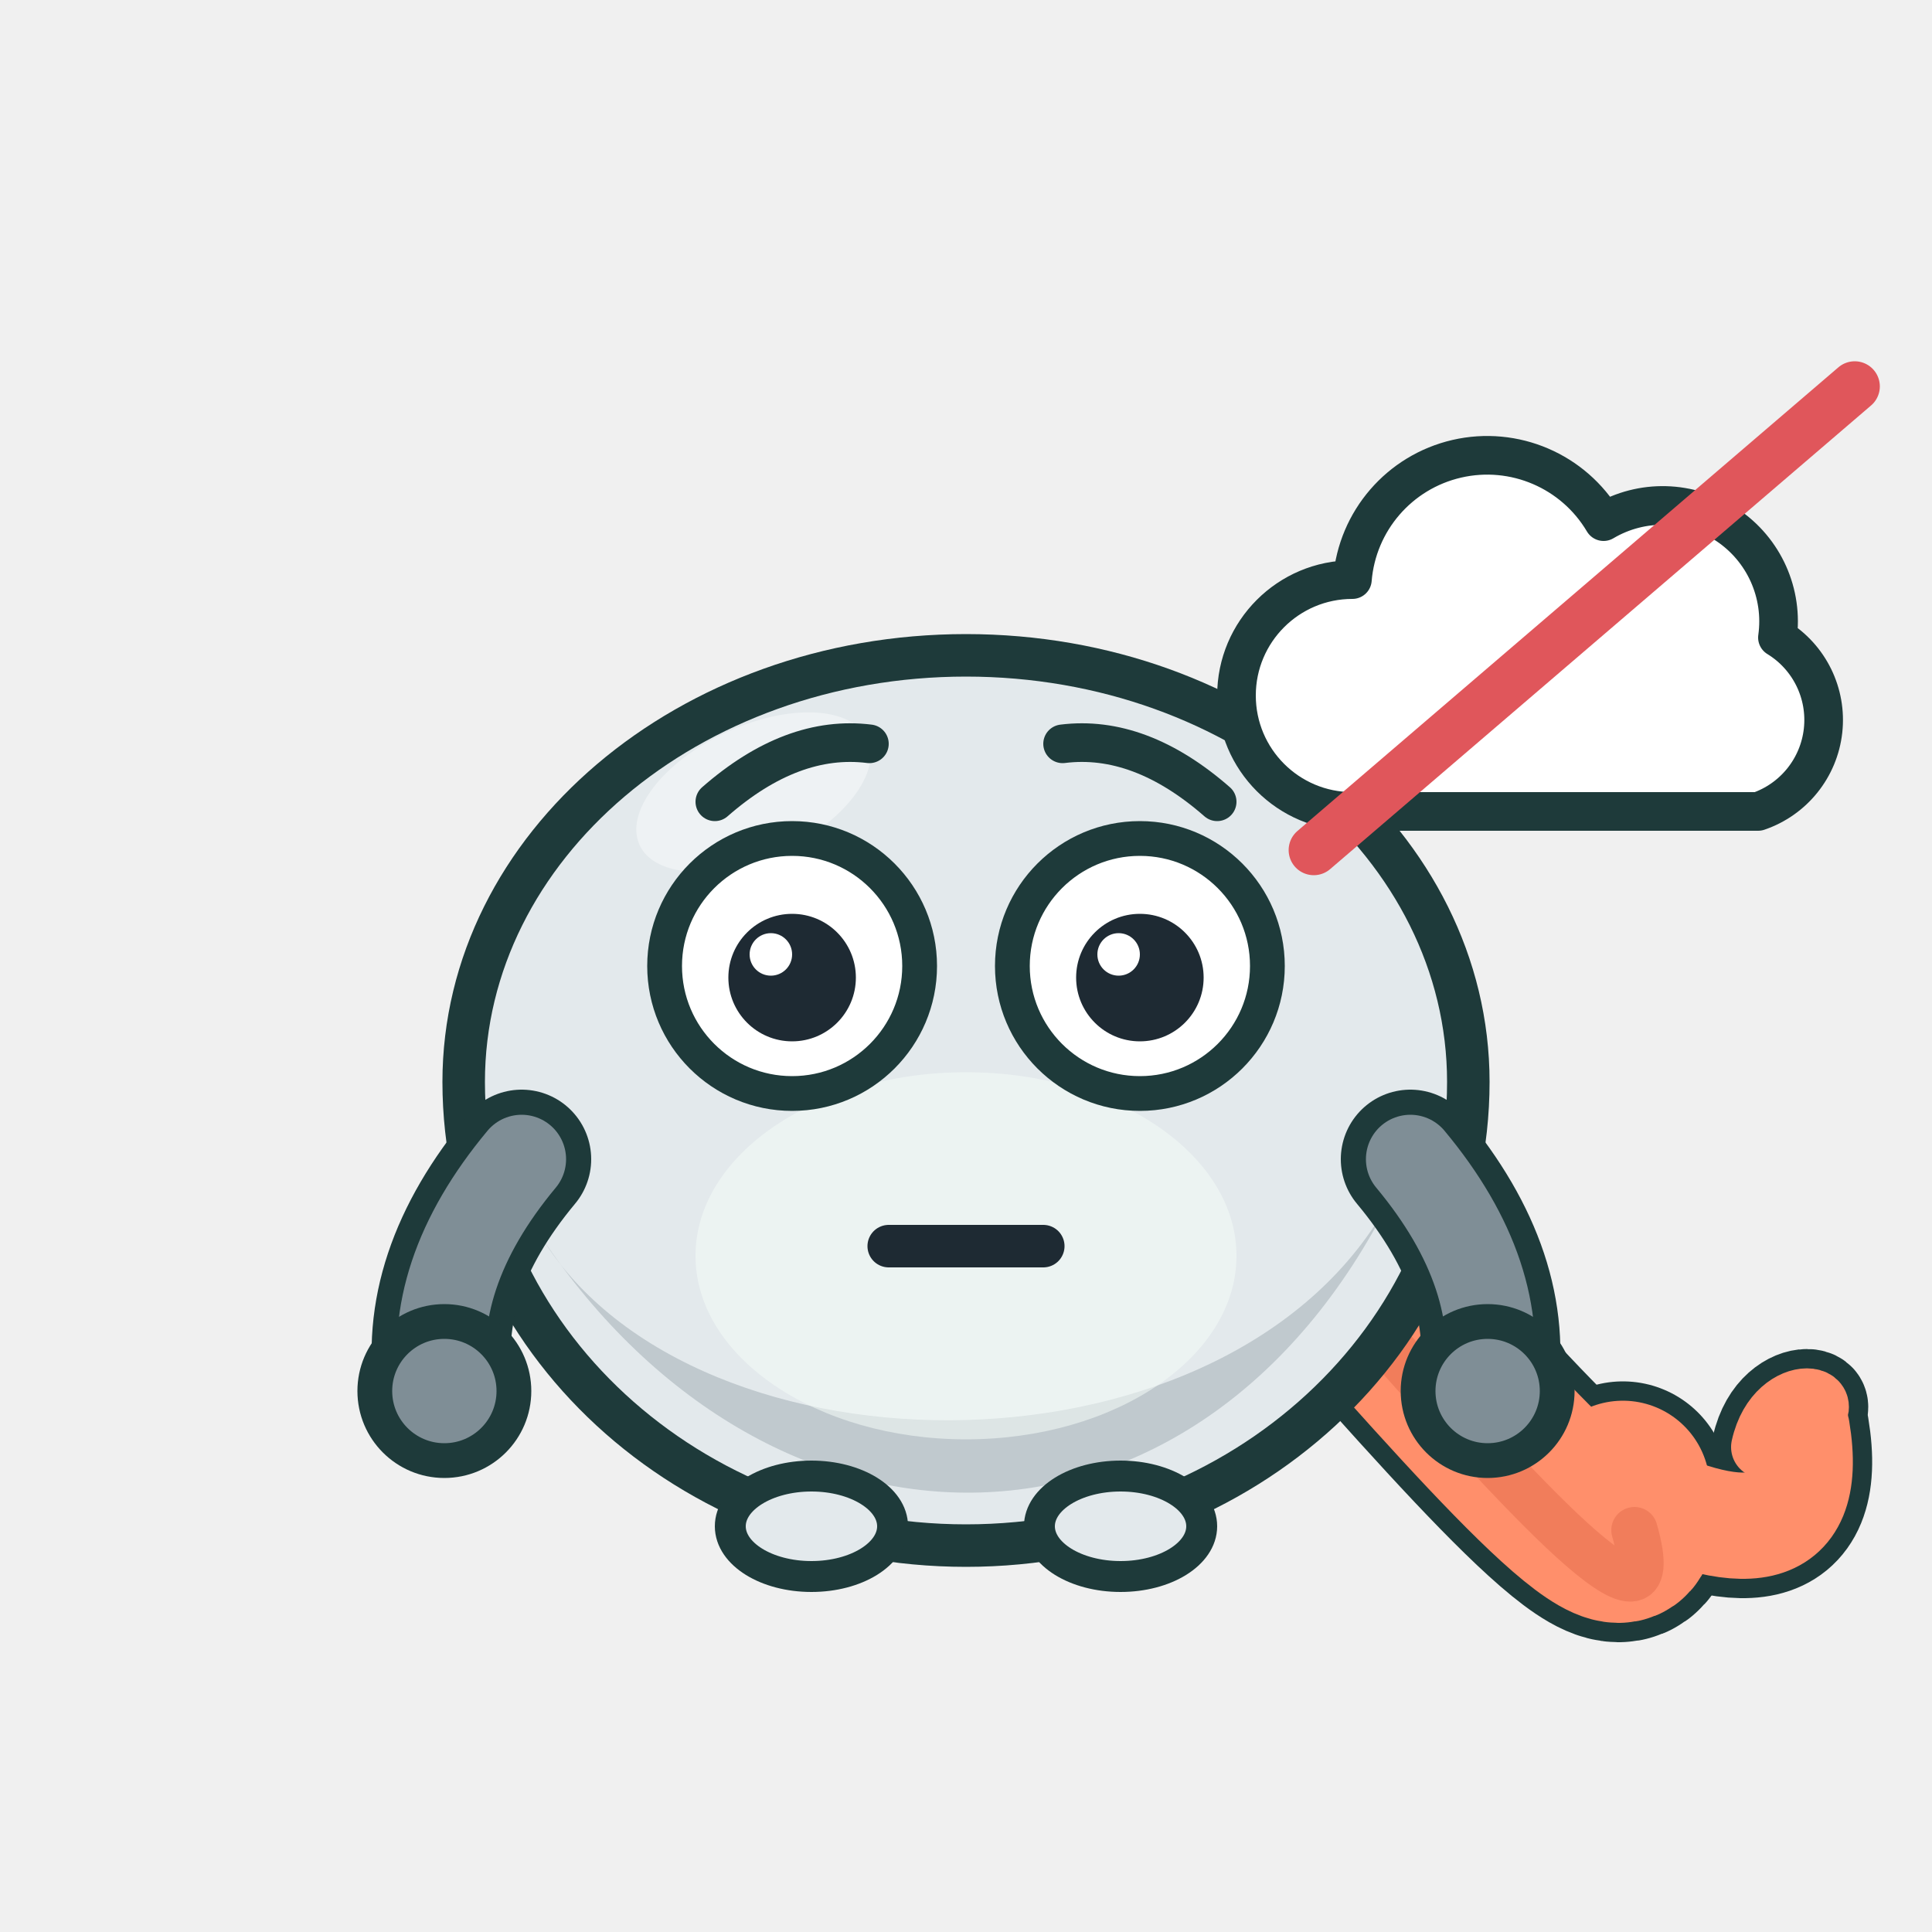
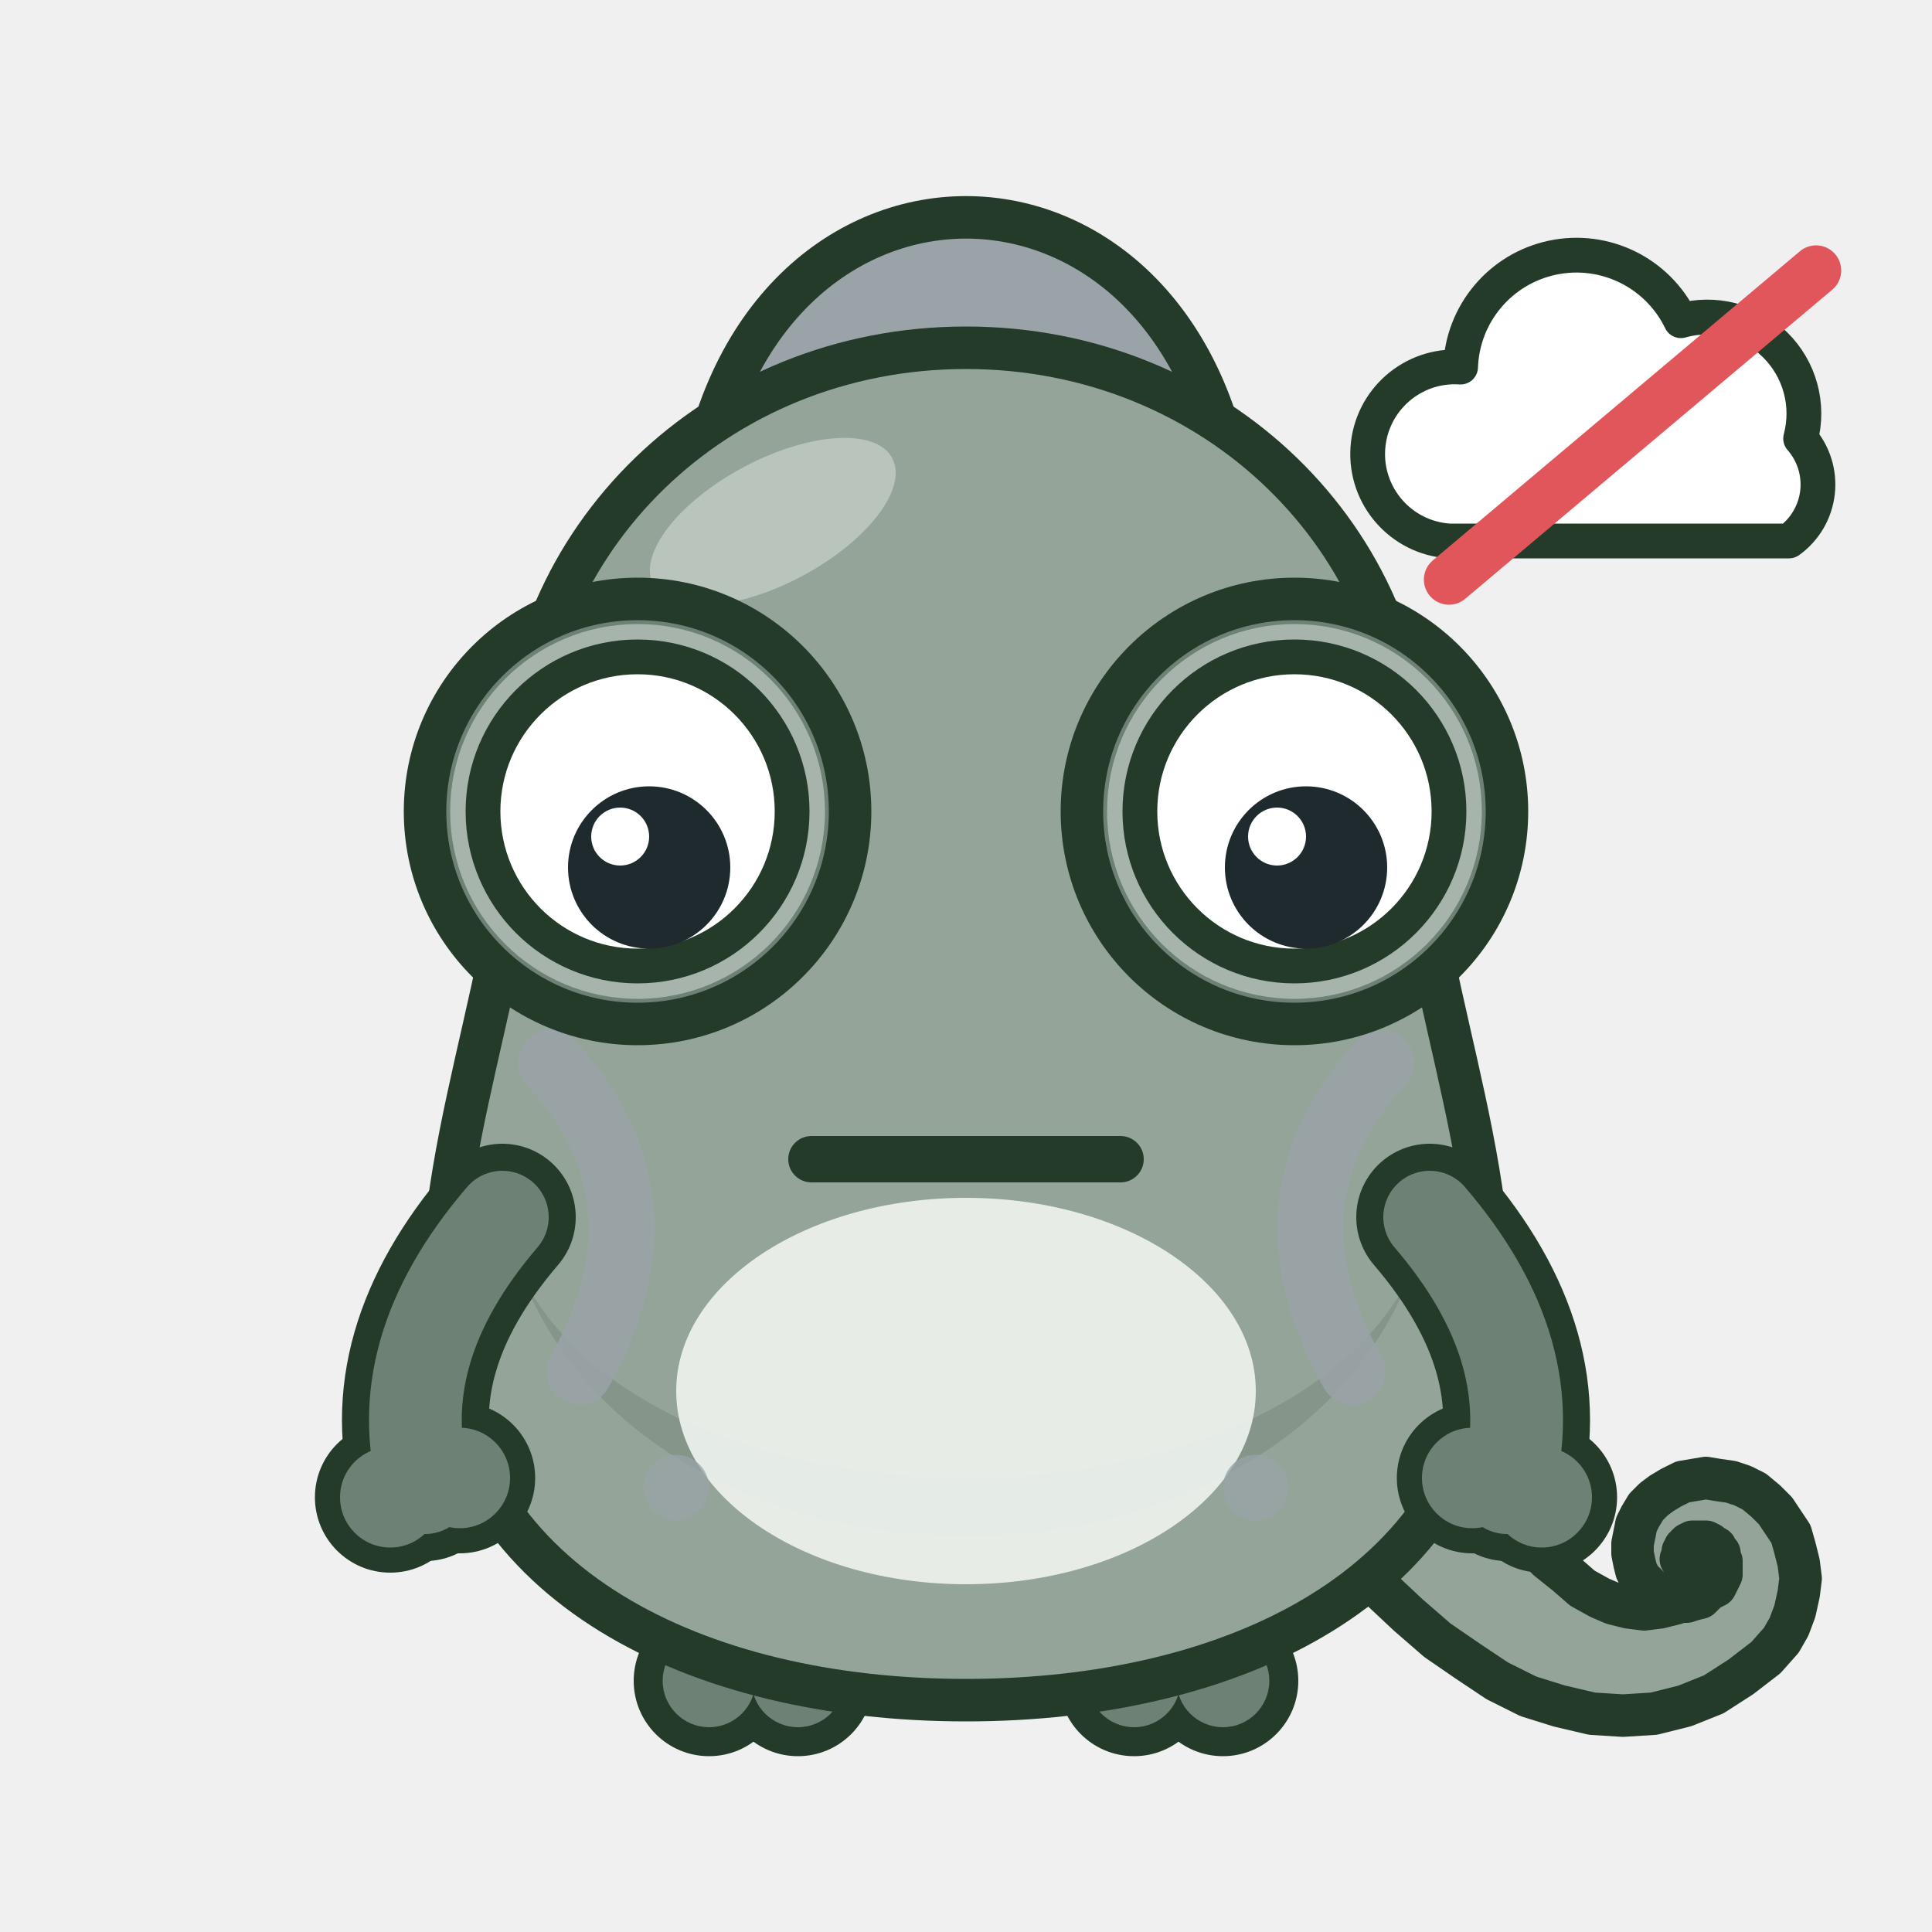
<svg xmlns="http://www.w3.org/2000/svg" viewBox="0 0 100 100" width="256" height="256" role="img" aria-label="Mascot, offline">
-   <g transform="translate(50,56) rotate(0) scale(1,1) translate(-50,-56)">
-     <g>
-       <path d="M70,66 C78,75 86,84 84,77" fill="none" stroke="#1E3A3A" stroke-width="11" stroke-linecap="round" stroke-linejoin="round" />
-       <path d="M84,77 C90,80 94,80 93,74" fill="none" stroke="#1E3A3A" stroke-width="7.5" stroke-linecap="round" stroke-linejoin="round" />
-       <path d="M93,74 C96,72.2 92,71.3 91.2,74.9" fill="none" stroke="#1E3A3A" stroke-width="5.2" stroke-linecap="round" stroke-linejoin="round" />
-       <path d="M70,66 C78,75 86,84 84,77" fill="none" stroke="#FF8F6B" stroke-width="9" stroke-linecap="round" stroke-linejoin="round" />
-       <path d="M84,77 C90,80 94,80 93,74" fill="none" stroke="#FF8F6B" stroke-width="5.5" stroke-linecap="round" stroke-linejoin="round" />
-       <path d="M93,74 C96,72.2 92,71.3 91.2,74.9" fill="none" stroke="#FF8F6B" stroke-width="3.2" stroke-linecap="round" stroke-linejoin="round" />
-       <path d="M70,66 C78,75 86,84 84,77" fill="none" stroke="#E5704E" stroke-width="2.4" stroke-linecap="round" stroke-linejoin="round" stroke-opacity="0.55" transform="translate(0.6,2.2)" />
-     </g>
-     <path d="M24,56C24,43.81 35.64,33.92 50,33.92C64.36,33.92 76,43.81 76,56C76,69.26 64.36,80 50,80C35.64,80 24,69.26 24,56Z" fill="#E3E9EC" stroke="#1E3A3A" stroke-width="2.2" />
-     <path d="M28,64 C40,82 62,82 72,62 C64,77 36,77 28,64Z" fill="#7F8E96" fill-opacity="0.35" />
-     <ellipse cx="50" cy="65" rx="14" ry="9.5" fill="#F4FBF8" fill-opacity="0.55" />
-     <ellipse cx="39" cy="41" rx="6.5" ry="3.4" fill="#FFFFFF" fill-opacity="0.4" transform="rotate(-25 39 41)" />
-     <ellipse cx="42" cy="79" rx="4.2" ry="2.6" fill="#E3E9EC" stroke="#1E3A3A" stroke-width="1.6" />
-     <ellipse cx="58" cy="79" rx="4.2" ry="2.6" fill="#E3E9EC" stroke="#1E3A3A" stroke-width="1.6" />
-     <g>
-       <path d="M27,60 Q22,66 23,72" fill="none" stroke="#1E3A3A" stroke-width="7.2" stroke-linecap="round" stroke-linejoin="round" />
-       <path d="M27,60 Q22,66 23,72" fill="none" stroke="#7F8E96" stroke-width="4.6" stroke-linecap="round" stroke-linejoin="round" />
-       <circle cx="23" cy="72" r="3.6" fill="#7F8E96" stroke="#1E3A3A" stroke-width="1.8" />
-     </g>
-     <g>
-       <path d="M73,60 Q78,66 77,72" fill="none" stroke="#1E3A3A" stroke-width="7.2" stroke-linecap="round" stroke-linejoin="round" />
-       <path d="M73,60 Q78,66 77,72" fill="none" stroke="#7F8E96" stroke-width="4.6" stroke-linecap="round" stroke-linejoin="round" />
-       <circle cx="77" cy="72" r="3.6" fill="#7F8E96" stroke="#1E3A3A" stroke-width="1.8" />
-     </g>
-     <g>
-       <circle cx="41" cy="50" r="6.6" fill="#FFFFFF" stroke="#1E3A3A" stroke-width="1.8" />
-       <circle cx="41" cy="50.6" r="3.3" fill="#1E2A33" />
-       <circle cx="39.9" cy="49.4" r="1.1" fill="#FFFFFF" />
-     </g>
-     <g>
-       <circle cx="59" cy="50" r="6.6" fill="#FFFFFF" stroke="#1E3A3A" stroke-width="1.8" />
-       <circle cx="59" cy="50.6" r="3.3" fill="#1E2A33" />
-       <circle cx="57.9" cy="49.4" r="1.1" fill="#FFFFFF" />
-     </g>
-     <path d="M37,41.5 Q41,38 45,38.5" fill="none" stroke="#1E3A3A" stroke-width="2" stroke-linecap="round" stroke-linejoin="round" />
-     <path d="M55,38.5 Q59,38 63,41.5" fill="none" stroke="#1E3A3A" stroke-width="2" stroke-linecap="round" stroke-linejoin="round" />
-     <line x1="46" y1="64.5" x2="54" y2="64.5" fill="none" stroke="#1E2A33" stroke-width="2.2" stroke-linecap="round" stroke-linejoin="round" />
+   <g>
+     <path d="M69.9,80.5L71.3,82.1L72.9,83.6L74.4,84.9L76,86L77.5,87L79.1,87.8L80.7,88.3L82.4,88.7L84,88.8L85.6,88.7L87.2,88.3L88.7,87.7L90.1,86.8L91.4,85.8L92.2,84.9L92.6,84.2L92.9,83.4L93.1,82.5L93.2,81.7L93.1,80.9L92.9,80.1L92.7,79.4L92.3,78.8L91.9,78.2L91.4,77.7L90.8,77.2L90.2,76.9L89.6,76.7L88.9,76.6L88.3,76.5L87.7,76.6L87.1,76.7L86.5,77L86,77.3L85.6,77.6L85.2,78L84.9,78.5L84.7,78.9L84.6,79.4L84.5,79.9L84.5,80.4L84.6,80.9L84.7,81.3L84.9,81.7L85.2,82L85.5,82.3L85.8,82.6L86.2,82.7L86.5,82.9L86.9,82.9L87.3,82.9L87.6,82.8L88,82.7L88.2,82.5L88.6,82.1L88.7,81.6L88.6,81L88.1,80.6L87.6,80.5L87,80.7L87,80.7L87.1,80.6L87.1,80.6L87.1,80.6L87.1,80.6L87.1,80.6L87.1,80.6L87.1,80.5L87.1,80.5L87.1,80.5L87.1,80.4L87.1,80.3L87.1,80.3L87.2,80.2L87.2,80.1L87.3,80.1L87.3,80L87.4,79.9L87.5,79.9L87.6,79.8L87.7,79.8L87.9,79.8L88,79.8L88.2,79.8L88.3,79.8L88.5,79.9L88.6,80L88.8,80.1L88.9,80.3L89,80.4L89,80.6L89.1,80.8L89.1,81L89.1,81.2L89.1,81.5L89,81.7L88.9,81.9L88.8,82.1L88.6,82.2L88.6,82.2L87.6,82.7L86.7,83L85.9,83.2L85.1,83.3L84.3,83.2L83.5,83L82.8,82.7L81.9,82.2L81.1,81.5L80.1,80.7L79.2,79.7L78.2,78.6L77.2,77.2L76.1,75.5Z" fill="#94A499" stroke="#243B2A" stroke-width="2.2" stroke-linejoin="round" />
+     <path d="M36,27 C38,6 62,6 64,27 Z" fill="#9AA3A8" stroke="#243B2A" stroke-width="2.2" stroke-linejoin="round" />
+     <circle cx="36.7" cy="87" r="3.9" fill="#243B2A" />
+     <circle cx="41.3" cy="87" r="3.9" fill="#243B2A" />
+     <circle cx="36.7" cy="87" r="2.4" fill="#6E8175" />
+     <circle cx="41.3" cy="87" r="2.4" fill="#6E8175" />
+     <circle cx="58.7" cy="87" r="3.9" fill="#243B2A" />
+     <circle cx="63.3" cy="87" r="3.9" fill="#243B2A" />
+     <circle cx="58.7" cy="87" r="2.4" fill="#6E8175" />
+     <circle cx="63.3" cy="87" r="2.4" fill="#6E8175" />
+     <path d="M50,18 C63,18 73,28 73,40 C73,50 78,60 77,70 C76,82 64,88 50,88 C36,88 24,82 23,70 C22,60 27,50 27,40 C27,28 37,18 50,18 Z" fill="#94A499" stroke="#243B2A" stroke-width="2.2" stroke-linejoin="round" />
+     <path d="M27,66 C34,84 66,84 73,66 C66,80 34,80 27,66 Z" fill="#6E8175" fill-opacity="0.4" />
+     <ellipse cx="50" cy="72" rx="15" ry="10" fill="#EEF2EE" fill-opacity="0.92" />
+     <path d="M28.5,55 Q35,62 30,71" fill="none" stroke="#9AA3A8" stroke-width="3.4" stroke-linecap="round" stroke-linejoin="round" stroke-opacity="0.85" />
+     <path d="M71.5,55 Q65,62 70,71" fill="none" stroke="#9AA3A8" stroke-width="3.4" stroke-linecap="round" stroke-linejoin="round" stroke-opacity="0.85" />
+     <circle cx="35" cy="77" r="1.7" fill="#9AA3A8" fill-opacity="0.75" />
+     <circle cx="65" cy="77" r="1.7" fill="#9AA3A8" fill-opacity="0.75" />
+     <ellipse cx="40" cy="27" rx="7" ry="3.2" fill="#FFFFFF" fill-opacity="0.35" transform="rotate(-28 40 27)" />
+     <path d="M26,63 Q20,70 22,77" fill="none" stroke="#243B2A" stroke-width="7.6" stroke-linecap="round" stroke-linejoin="round" />
+     <circle cx="20.2" cy="77.5" r="3.9" fill="#243B2A" />
+     <circle cx="23.8" cy="76.5" r="3.9" fill="#243B2A" />
+     <path d="M26,63 Q20,70 22,77" fill="none" stroke="#6E8175" stroke-width="4.8" stroke-linecap="round" stroke-linejoin="round" />
+     <circle cx="20.2" cy="77.5" r="2.6" fill="#6E8175" />
+     <circle cx="23.8" cy="76.5" r="2.6" fill="#6E8175" />
+     <path d="M74,63 Q80,70 78,77" fill="none" stroke="#243B2A" stroke-width="7.6" stroke-linecap="round" stroke-linejoin="round" />
+     <circle cx="76.2" cy="76.5" r="3.9" fill="#243B2A" />
+     <circle cx="79.8" cy="77.5" r="3.9" fill="#243B2A" />
+     <path d="M74,63 Q80,70 78,77" fill="none" stroke="#6E8175" stroke-width="4.8" stroke-linecap="round" stroke-linejoin="round" />
+     <circle cx="76.2" cy="76.5" r="2.6" fill="#6E8175" />
+     <circle cx="79.8" cy="77.5" r="2.6" fill="#6E8175" />
+     <path d="M42,60 L58,60" fill="none" stroke="#243B2A" stroke-width="2.4" stroke-linecap="round" stroke-linejoin="round" />
+     <circle cx="33" cy="42" r="11" fill="#6E8175" stroke="#243B2A" stroke-width="2.2" />
+     <circle cx="33" cy="42" r="9.1" fill="none" stroke="#EEF2EE" stroke-opacity="0.45" stroke-width="1.2" />
+     <circle cx="33" cy="42" r="8" fill="#FFFFFF" stroke="#243B2A" stroke-width="1.8" />
+     <circle cx="33.6" cy="44.9" r="4.2" fill="#1F2A2E" />
+     <circle cx="32.1" cy="43.3" r="1.5" fill="#FFFFFF" />
+     <circle cx="67" cy="42" r="11" fill="#6E8175" stroke="#243B2A" stroke-width="2.2" />
+     <circle cx="67" cy="42" r="9.1" fill="none" stroke="#EEF2EE" stroke-opacity="0.45" stroke-width="1.2" />
+     <circle cx="67" cy="42" r="8" fill="#FFFFFF" stroke="#243B2A" stroke-width="1.8" />
+     <circle cx="67.6" cy="44.9" r="4.2" fill="#1F2A2E" />
+     <circle cx="66.1" cy="43.3" r="1.5" fill="#FFFFFF" />
  </g>
-   <path d="M70,30 a7,7 0 0 1 13,-3 a6,6 0 0 1 9,6 a5,5 0 0 1 -1,9 H70 a6,6 0 0 1 0,-12Z" fill="#FFFFFF" stroke="#1E3A3A" stroke-width="2" stroke-linejoin="round" />
-   <line x1="68" y1="44" x2="96" y2="20" fill="none" stroke="#E0565B" stroke-width="2.6" stroke-linecap="round" stroke-linejoin="round" />
+   <path d="M75,28 a4.5,4.5 0 0 1 0.6,-9 a6,6 0 0 1 11.4,-2.4 a5,5 0 0 1 6.2,6.1 a3.6,3.6 0 0 1 -0.6,5.3 Z" fill="#FFFFFF" stroke="#243B2A" stroke-width="1.8" stroke-linejoin="round" />
+   <path d="M75,30 L94,14" fill="none" stroke="#E0565B" stroke-width="2.6" stroke-linecap="round" stroke-linejoin="round" />
</svg>
